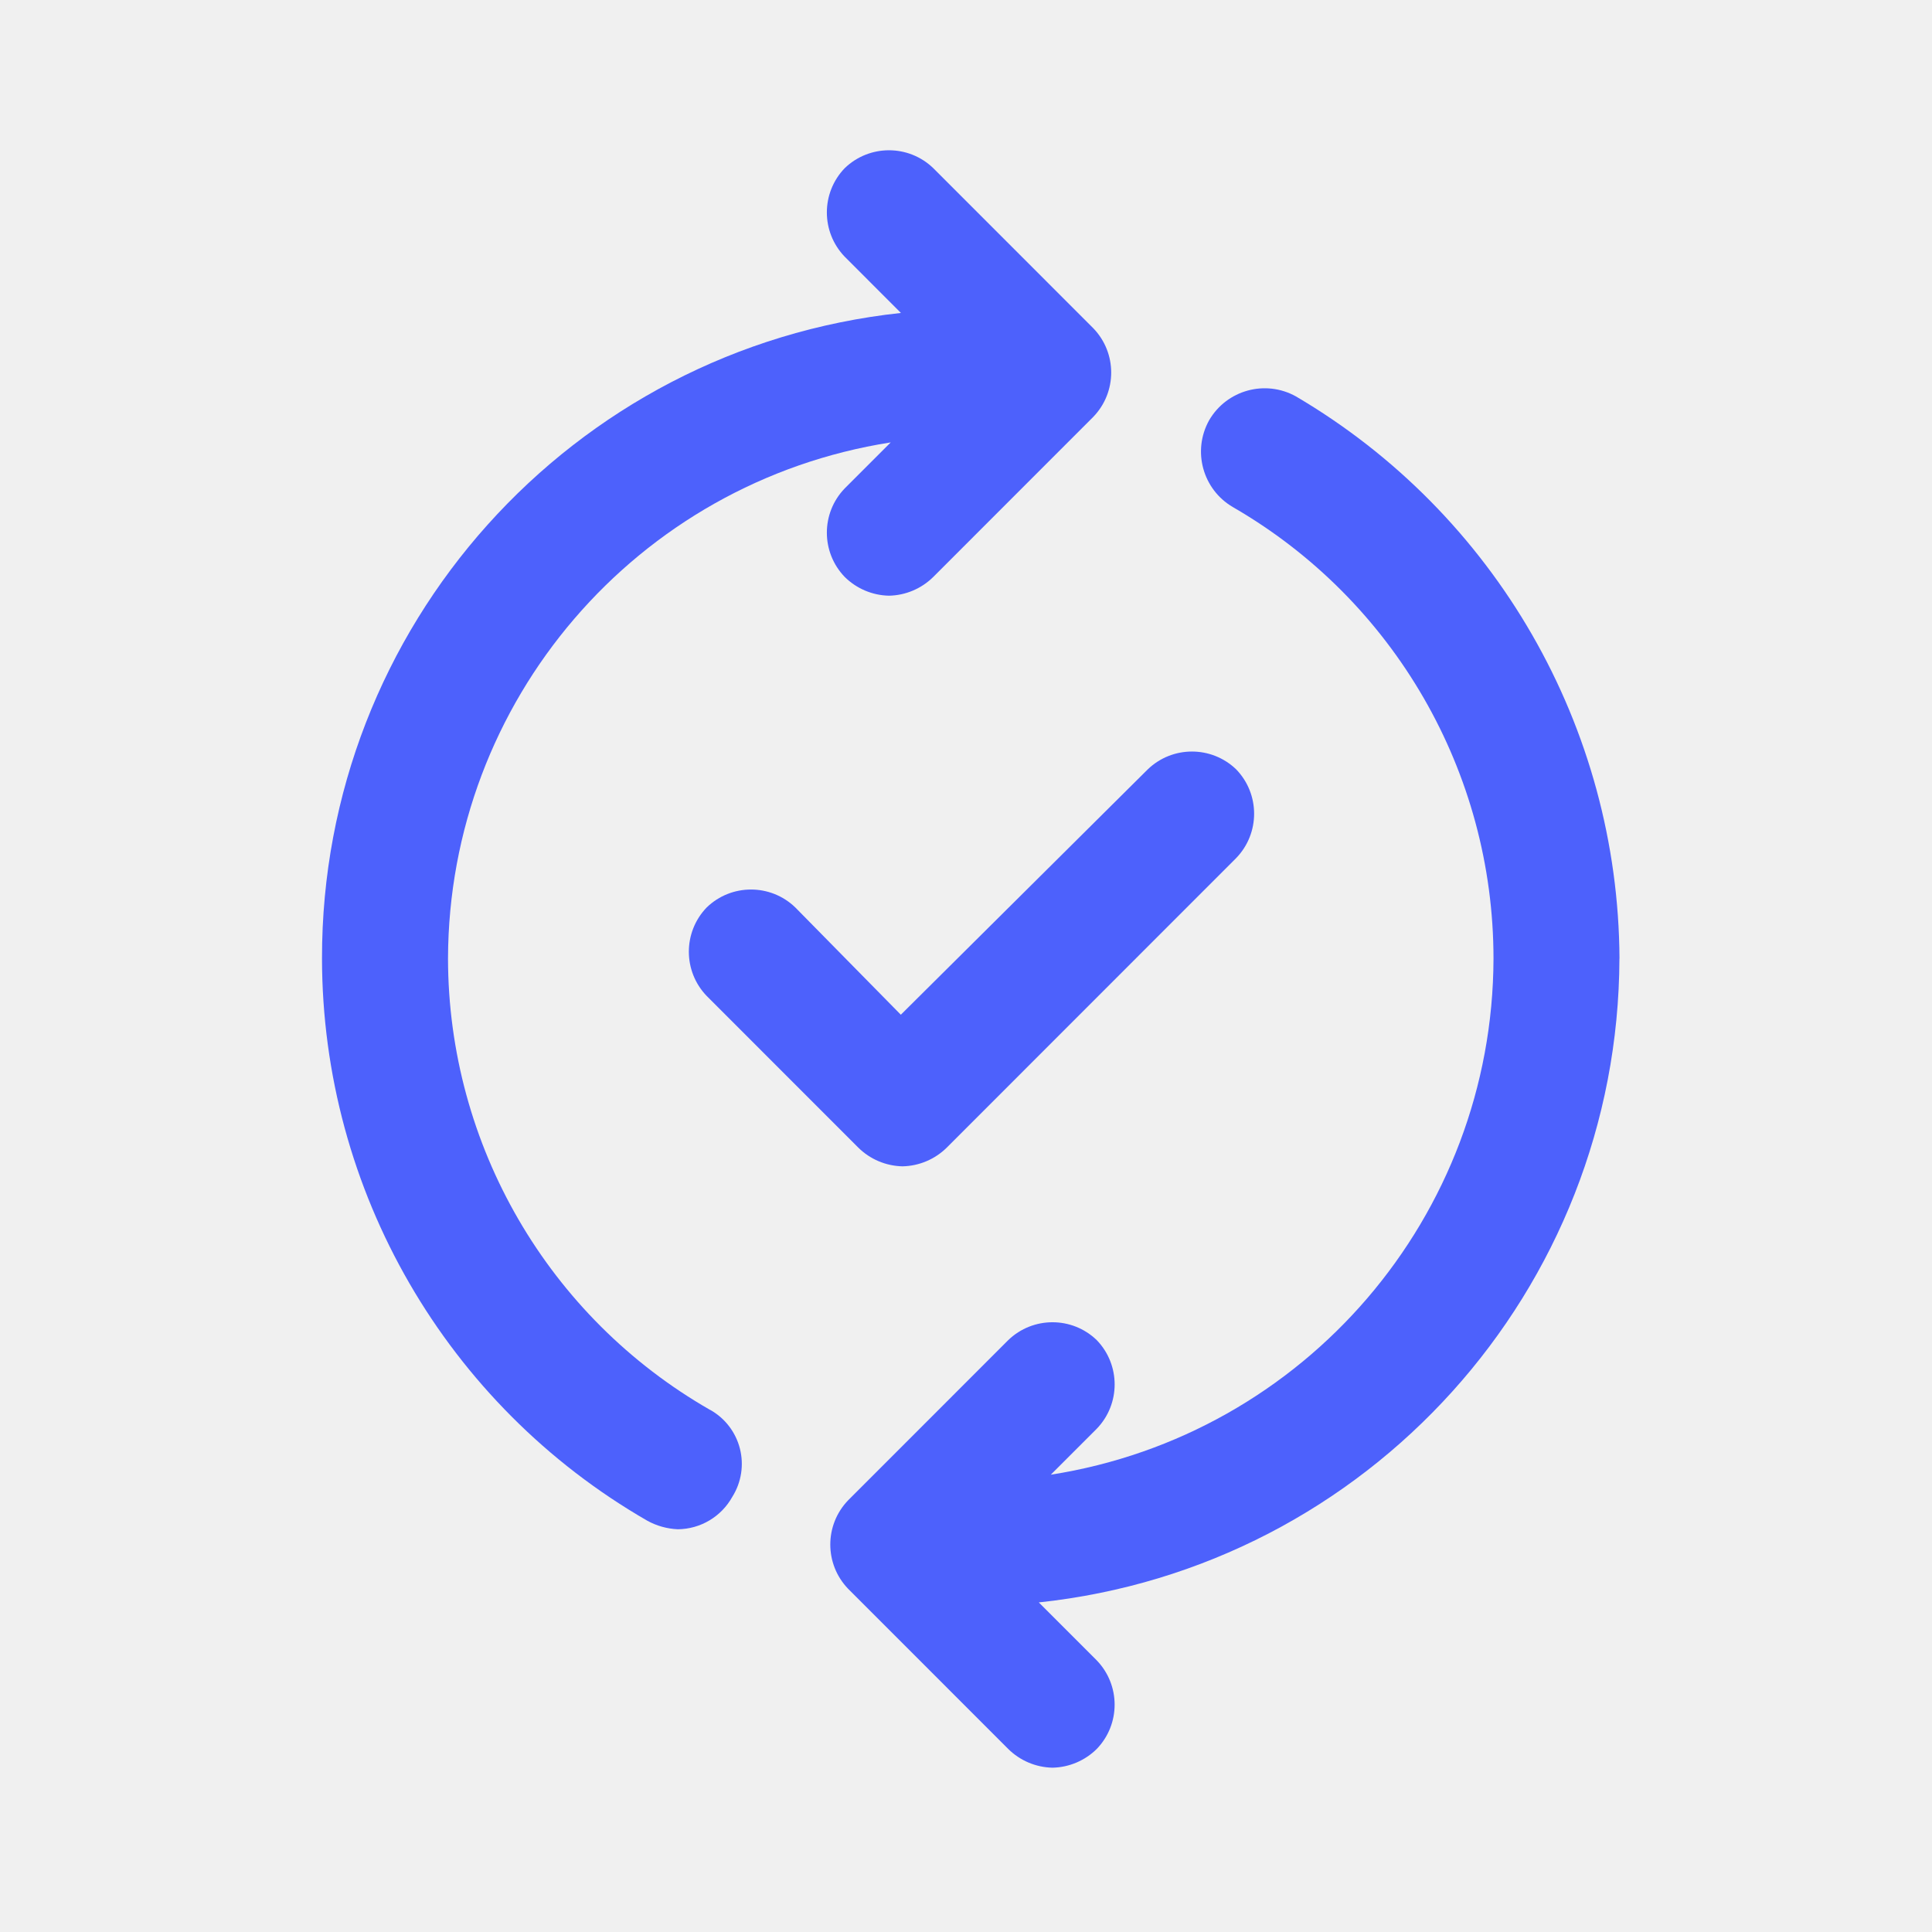
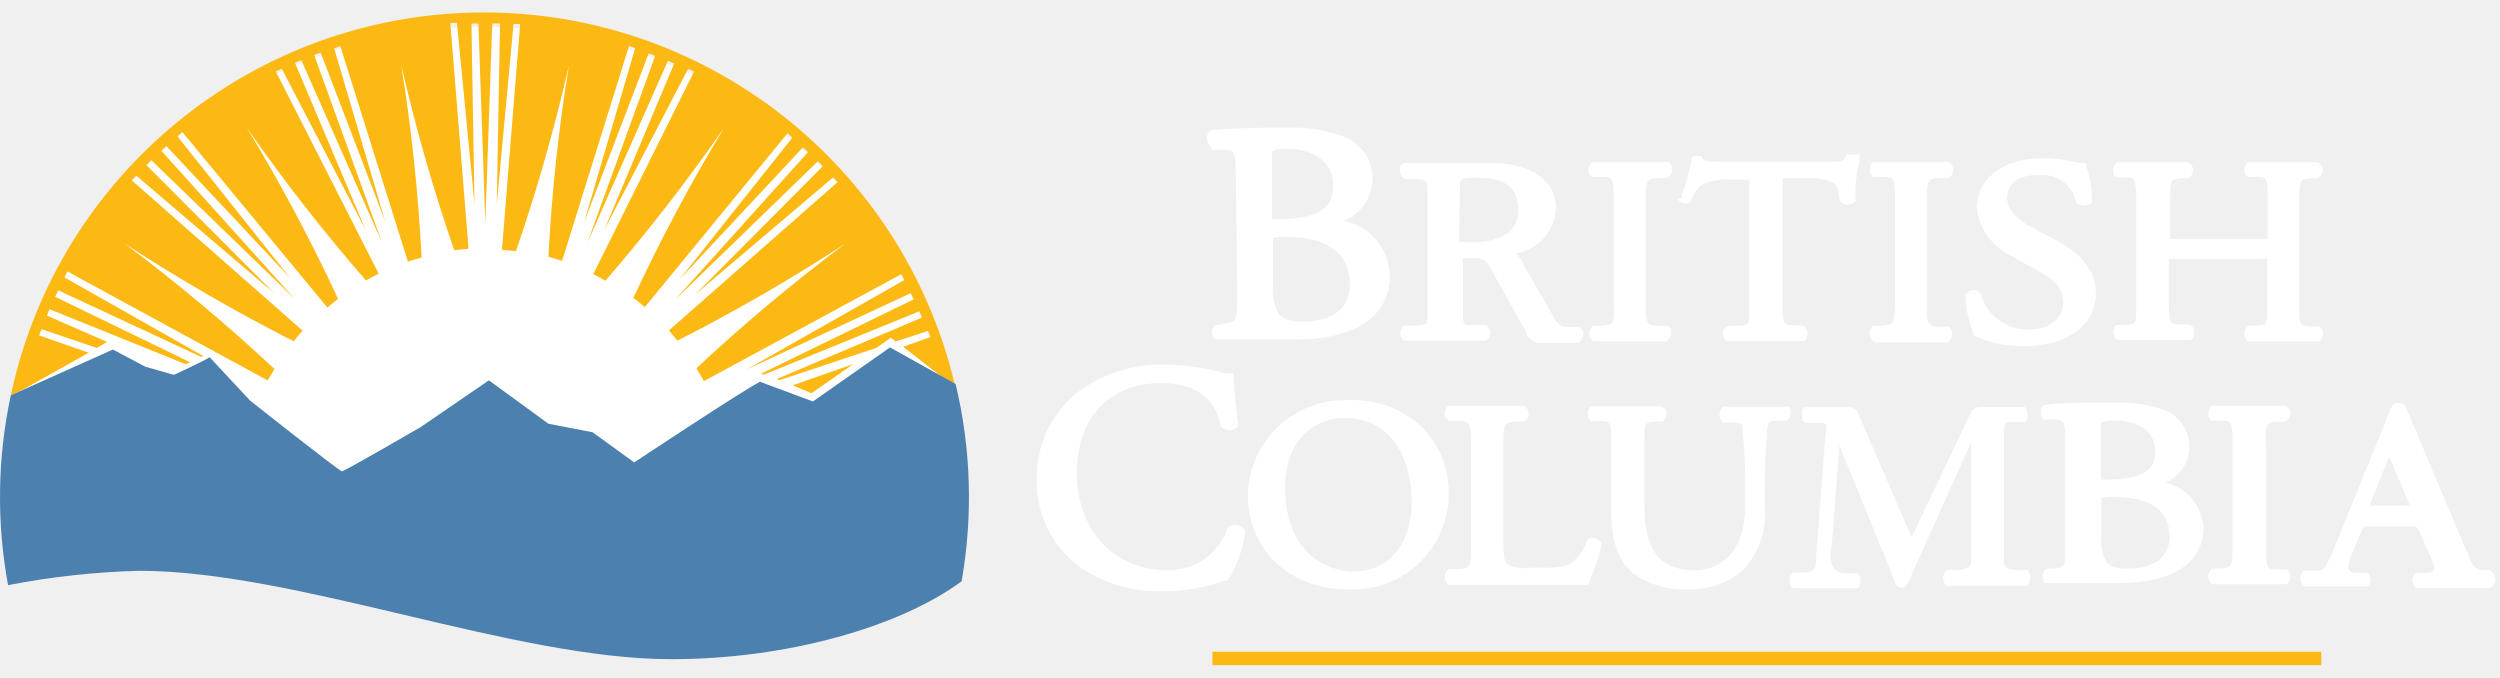
- <svg xmlns="http://www.w3.org/2000/svg" width="90" height="90" viewBox="0 0 90 90">
-   <g id="Group_2799" data-name="Group 2799" transform="translate(-441 -568)">
-     <rect id="Rectangle_2264" data-name="Rectangle 2264" width="90" height="90" transform="translate(441 568)" fill="none" />
-     <g id="Group_2798" data-name="Group 2798" transform="translate(107 7)">
-       <path id="Path_5826" data-name="Path 5826" d="M-809.915,175.957a24.271,24.271,0,0,1-12.215-21.029,24.4,24.4,0,0,1,20.623-24.044l-2.142,2.142a2.972,2.972,0,0,0,0,4.126,3.021,3.021,0,0,0,2.062.873,3.021,3.021,0,0,0,2.062-.873l7.456-7.459a2.972,2.972,0,0,0,0-4.126l-7.456-7.459a2.969,2.969,0,0,0-4.124,0,2.972,2.972,0,0,0,0,4.126l2.617,2.619A30.2,30.2,0,0,0-828,154.928a30.264,30.264,0,0,0,15.15,26.186,3.233,3.233,0,0,0,1.428.4A2.934,2.934,0,0,0-808.884,180a2.884,2.884,0,0,0-1.031-4.047Z" transform="translate(1177 450.725)" fill="#4d61fc" />
-       <path id="Path_5827" data-name="Path 5827" d="M-677.45,197.112a30.554,30.554,0,0,0-15.071-26.186,2.992,2.992,0,0,0-4.045,1.111,2.994,2.994,0,0,0,1.111,4.047,24.293,24.293,0,0,1,12.136,21.028,24.4,24.4,0,0,1-20.623,24.044l2.142-2.142a2.972,2.972,0,0,0,0-4.126,2.969,2.969,0,0,0-4.125,0l-7.456,7.459a2.972,2.972,0,0,0,0,4.126l7.456,7.459a3.021,3.021,0,0,0,2.062.873,3.021,3.021,0,0,0,2.062-.873,2.972,2.972,0,0,0,0-4.126l-2.7-2.7a30.254,30.254,0,0,0,27.048-30Z" transform="translate(1086.892 408.541)" fill="#4d61fc" />
-       <path id="Path_5828" data-name="Path 5828" d="M-740.9,259.152a2.969,2.969,0,0,0-4.125,0,2.972,2.972,0,0,0,0,4.126l7.059,7.062a3.021,3.021,0,0,0,2.062.873,3.021,3.021,0,0,0,2.062-.873l13.484-13.49a2.972,2.972,0,0,0,0-4.126,2.969,2.969,0,0,0-4.125,0l-11.5,11.427-4.918-5Z" transform="translate(1111.947 344.119)" fill="#4d61fc" />
-     </g>
-   </g>
+ <svg xmlns="http://www.w3.org/2000/svg" id="Layer_2" data-name="Layer 2" viewBox="0 0 155 42">
+   <defs>
+     <style>.cls-1{fill:#fdb913;}.cls-2{fill:#fff;}.cls-3{fill:#4c81af;}.cls-4{fill:none;}</style>
+   </defs>
+   <rect class="cls-1" x="75.17" y="40.41" width="68.75" height="0.83" />
+   <path class="cls-2" d="M8.6,34.81c9.73,0,23.2,5.48,33,5.48,7,0,13.78-1.86,17.65-4.6A29.62,29.62,0,0,0,.75,26.37a29.18,29.18,0,0,0-.37,4.37,30.18,30.18,0,0,0,.41,4.93A47.74,47.74,0,0,1,8.6,34.81Z" />
+   <polygon class="cls-1" points="49.14 23.89 50.31 24.38 52.91 22.57 49.14 23.89" />
+   <path class="cls-1" d="M5.5,21.87,2.42,20.79l.16-.38L6,21.57H6l.46-.26.18-.11L2.91,19.57l.16-.4,8.44,3.41.28-.12L3.42,18.4,3.61,18l8.87,4.13.12-.06L4,17.2l.18-.37L16.6,23.59c.1-.19.32-.53.42-.71a111,111,0,0,0-9.28-7.77,113.32,113.32,0,0,0,10.47,6.05c.19-.24.35-.43.55-.66L8.17,11.18l.28-.29L17,18.18,9.08,10.24l.3-.31,8.89,8.6L10,9.34l.32-.28L18,17.25l-7-8.8.3-.27,9,10.89c.23-.2.42-.35.66-.54A108.16,108.16,0,0,0,15.29,7.9a110.83,110.83,0,0,0,7.4,9.49c.26-.15.52-.29.79-.42h0L17.1,4.43l.37-.17,5.2,10L18.29,3.9l.39-.17,5,11.3L19.48,3.41l.4-.15,4,10.46L20.72,3l.38-.14,4.19,13.36h0c.28-.09.56-.18.85-.25A110.55,110.55,0,0,0,24.87,4a112.62,112.62,0,0,0,3.29,11.51l.89-.09h0l-1.13-14h.41l1.09,11.24L29.23,1.46h.43l.43,12.36.43-12.36H31l-.2,11.21L31.84,1.49h.41l-1.13,14h0l.87.08a111.67,111.67,0,0,0,3.28-11.5A109.45,109.45,0,0,0,34,15.92l.85.25L39,2.85l.38.14L36.22,13.77l4-10.46.4.15L36.41,15.07l5-11.3.39.17L37.46,14.27l5.2-10,.37.17L36.78,17h0c.26.12.51.26.76.4A111.67,111.67,0,0,0,44.9,7.91a110,110,0,0,0-5.63,10.56c.24.18.48.37.71.57L48.83,8.26l.3.27-7,8.8,7.65-8.19.32.29-8.28,9.19L50.71,10l.3.31L43.1,18.26,51.65,11l.28.29L41.47,20.49h0c.18.2.36.41.53.63a111.56,111.56,0,0,0,10.39-6,109.27,109.27,0,0,0-9.21,7.71c.13.21.34.58.46.8L55.88,17l.18.37-9.77,5.54,10.17-4.73.19.38-9.47,4.61.18.06L57,19.3l.16.39-9,3.81.17.07,6-2,.9-.63.3.23,2-.65.16.38-1.7.6,2.41,1.87.79.44a30,30,0,0,0-58.52.7l.11-.05.36-.16.22-.11Z" />
+   <path class="cls-3" d="M.5,36.28a49.21,49.21,0,0,1,8.12-.89c9.73,0,23.2,5.48,33,5.48,7.17,0,14.16-2,18-4.83a30.18,30.18,0,0,0-.37-12.23l-4.07-2.27L50.4,24.89l-3.28-1.22c-1.09.55-7.8,5-7.8,5L36.74,26.8,34,26.27l-3.69-2.69-4.23,2.9s-4.72,2.74-4.88,2.74-5.69-4.38-5.69-4.38L13,22.15c-.43.27-2.17,1.07-2.17,1.07H10.7L9,22.73,7,21.67.78,24.46l-.11.05A30.08,30.08,0,0,0,.5,36.28Z" />
+   <path class="cls-2" d="M131.19,11l0,0,.08,0h.48c.58,0,.7,0,.7,1.7v6.07c0,1.35,0,1.35-.64,1.37h-.49l-.06,0-.07.05a.62.62,0,0,0,0,.83l.06.06.12,0h4.41l.05,0a.58.58,0,0,0,.21-.51.47.47,0,0,0-.2-.41l-.14-.05,0,0h-.49c-.68,0-.75,0-.75-1.67V16.26a1.1,1.1,0,0,1,0-.21H140a3.52,3.52,0,0,1,.57,0,.77.77,0,0,0,0,.19V18.8c0,1.37,0,1.37-.74,1.39h-.37l-.05,0-.1.07a.6.6,0,0,0,0,.84l.06.07.12,0h4.32l0,0a.58.58,0,0,0,.21-.51.49.49,0,0,0-.2-.41l-.06,0-.05,0h-.47c-.69-.07-.69-.07-.69-1.57V12.75c0-1.63,0-1.63.72-1.7h.42a.55.55,0,0,0,.3-.64.39.39,0,0,0-.38-.35h-4.19l-.05,0a.59.59,0,0,0-.21.51.45.45,0,0,0,.2.4l.05,0,.08,0h.35c.76,0,.76,0,.76,1.7V14.6a1,1,0,0,1,0,.2h-5.49a2.36,2.36,0,0,1-.57,0,.67.67,0,0,0,0-.18V12.75c0-1.63,0-1.63.72-1.7h.39a.55.55,0,0,0,.3-.63.41.41,0,0,0-.38-.36h-4.28l-.05,0a.6.6,0,0,0-.21.52A.43.43,0,0,0,131.19,11ZM87.81,20.19h-.73l0,0-.1.05,0,0,0,0a.61.61,0,0,0,0,.82l.06.06.12,0h5l.06-.07a.61.61,0,0,0,0-.84l0,0,0,0-.1-.05,0,0h-.72c-.7,0-.7,0-.7-.89V16.47a2.88,2.88,0,0,1,0-.48h.19c1.17,0,1.17,0,1.72,1l2,3.57,0,.09a1,1,0,0,0,.94.61h2.32l.06-.06c.27-.28.31-.61.11-.81l-.14-.12-.06,0H97c-.38-.07-.54-.35-.77-.78l-.05-.08-1.63-2.84-.06-.1,0-.07a3.68,3.68,0,0,0-.48-.68,3,3,0,0,0,2.46-2.8c0-2.08-2.11-2.81-3.92-2.81H87.22a.45.45,0,0,0-.33.11.3.3,0,0,0-.09.27v.09a.55.55,0,0,0,.14.4.51.51,0,0,0,.38.12h.25c.94.05.94.05.94,1v7.33C88.51,20.13,88.51,20.13,87.81,20.19Zm2.7-8.28c0-.89,0-.89,1.18-.89,1.64,0,2.44.64,2.44,2a1.72,1.72,0,0,1-.74,1.5A3.69,3.69,0,0,1,91.5,15h-.76c-.23,0-.28,0-.28,0Zm43.77,18a2.42,2.42,0,0,0-.14-4.5,8.45,8.45,0,0,0-3-.45h-.27c-1.58,0-2.88,0-4,.13h0a.32.32,0,0,0-.31.25.83.83,0,0,0,.14.67l0,0,.08,0h.63c.54,0,.64.1.64,1.33l0,6.14c0,1.6.07,1.66-.67,1.77h-.35a.31.31,0,0,0-.23.08.51.51,0,0,0-.16.41.58.58,0,0,0,.17.41l.06,0,.11,0h4.41c3.32,0,5.23-1.26,5.23-3.45A3.09,3.09,0,0,0,134.28,29.92Zm-4-3.74h.07a2.27,2.27,0,0,1,.67-.1h.12c1.15,0,2.48.5,2.48,1.89,0,1-.45,1.7-2.68,1.77h-.68V26.31A.26.26,0,0,1,130.28,26.18Zm1.53,9.08h-.19a1.68,1.68,0,0,1-1-.36,2.51,2.51,0,0,1-.33-1.54V30.89a2.39,2.39,0,0,1,.83-.07c2.81,0,3.4,1.34,3.4,2.47C134.49,34.92,133,35.26,131.81,35.26ZM104,12.32v0l0,0a.63.63,0,0,0,.52.29.61.61,0,0,0,.3-.08h0l0,0,0-.05,0,0v0a2.63,2.63,0,0,1,.65-1,3.7,3.7,0,0,1,1.88-.34h1.11V19c0,1.15,0,1.15-.62,1.2h-.62l-.18.06h-.05l0,0a.59.59,0,0,0,0,.84l.06.05.1,0h4.64l.06,0a.58.58,0,0,0,.21-.51.45.45,0,0,0-.21-.41l-.1-.06,0,0h-.54c-.69-.05-.69-.05-.69-1.57v-.09l0-7.21v-.25H112a2.94,2.94,0,0,1,1.78.36,1.83,1.83,0,0,1,.27.94v.08l.06.08a.65.65,0,0,0,.45.19.62.62,0,0,0,.41-.16l.07-.06,0-.13a9.45,9.45,0,0,1,.24-2.4l0-.13.06-.24h-.85l-.06.1,0,.05c-.17.3-.17.3-1,.3h-6.8c-.84,0-1-.05-1.08-.26v0l0,0-.06-.07,0,0,0,0a.75.75,0,0,0-.54,0l0,0,0,0-.06.07,0,0v0a15.59,15.59,0,0,1-.61,2.35l0,0v.14Zm12.69,7.88h-.55l-.06.06a.6.6,0,0,0,0,.85l.1.07,0,.05h4.56l0,0,.09-.05a.63.63,0,0,0,.2-.52.47.47,0,0,0-.22-.4l0,0h-.54c-.81-.05-.81-.05-.81-1.7V12.78c0-1.69,0-1.69.81-1.75h.51a.54.54,0,0,0,.3-.64.39.39,0,0,0-.38-.35h-4.55l0,0a.61.61,0,0,0-.22.54.45.45,0,0,0,.22.39l0,0h.54c.79,0,.8,0,.8,1.75V18.5C117.47,20.11,117.46,20.12,116.66,20.2Zm-17.37,0h-.55l-.06.06a.59.59,0,0,0,0,.85l0,0,0,0,.12.06,0,0h4.46l0,0,.1-.05a.59.59,0,0,0,.21-.51.45.45,0,0,0-.21-.41l0,0h-.55c-.8-.05-.8-.05-.8-1.7V12.78c0-1.69,0-1.69.81-1.75h.51a.55.55,0,0,0,.3-.64.39.39,0,0,0-.38-.35H98.76l-.05,0a.68.68,0,0,0-.22.54.46.46,0,0,0,.23.39l0,0h.54c.79,0,.8,0,.8,1.75V18.5C100.1,20.11,100.09,20.12,99.29,20.2Zm23,.55.09.07a7.12,7.12,0,0,0,2.93.63h.23c2.6,0,4.33-1.27,4.38-3.24,0-1.36-.83-2.45-2.53-3.35l-1.52-.8c-.66-.36-1.45-1-1.45-1.73,0-1,.66-1.48,2-1.48l.25,0a2.08,2.08,0,0,1,2,1.6l0,.08.08.08a.76.76,0,0,0,.43.14.72.72,0,0,0,.4-.12l0,0,.09-.06v-.16a6.47,6.47,0,0,0-.35-2.1l0-.07,0-.12h-.21a2.9,2.9,0,0,1-.59-.09,8.8,8.8,0,0,0-1.83-.22h0c-2.87,0-4.16,1.54-4.16,3.07a3.76,3.76,0,0,0,2.17,3l1.79,1c1.29.71,1.39,1.37,1.39,2s-.64,1.55-2.07,1.55h-.15a3,3,0,0,1-2.87-2.17.5.5,0,0,0-.41-.28h0a.67.67,0,0,0-.5.18l-.06.07,0,.11a6.83,6.83,0,0,0,.54,2.39Zm32.14,14.66-.06-.06h-.64c-.41-.1-.63-.69-.84-1.2l-.1-.23-3.61-8.56a.5.5,0,0,0-.48-.39c-.38,0-.51.36-.56.51L144.71,34a5.43,5.43,0,0,1-.61,1.23.77.77,0,0,1-.43.15h-.83l-.06.06a.61.61,0,0,0,0,.84l.1.08h3.83l.1,0a.6.6,0,0,0,0-.84l-.05,0-.09,0h-.6c-.33,0-.49-.18-.49-.32a2.39,2.39,0,0,1,.22-.81l.53-1.27a2.72,2.72,0,0,0,.12-.25c.09-.23.09-.23.48-.23h2.41c.54,0,.54,0,.7.39,0,.08.08.18.12.28l.57,1.29a2.28,2.28,0,0,1,.21.64c0,.1-.08.28-.57.28h-.57l-.06.06a.57.57,0,0,0,0,.82l.06.06.11,0h4.48l.06-.06A.59.59,0,0,0,154.43,35.41Zm-5.15-4.06H146.9c.39-1,.95-2.39,1.23-3.05.28.65.85,2,1.25,2.95a.36.36,0,0,1,0,.09Zm-38.36-6.13,0,0-.11,0h-4l-.06.06a.62.62,0,0,0,0,.86l.06.06.12,0h.52a.89.89,0,0,1,.53.09,40,40,0,0,1,.19,5.07c0,2.93-1.6,4-3.1,4-2.18,0-3.15-1.23-3.15-4V27.5c0-1.31,0-1.31.65-1.36H103l0,0,.06,0a.55.55,0,0,0,.24-.63.43.43,0,0,0-.41-.32H98.74l-.09,0a.59.59,0,0,0-.21.51.47.47,0,0,0,.21.41l0,0,.08,0h.45c.71,0,.71,0,.71,1.63V31.6c0,2,.46,3.25,1.45,4a5.4,5.4,0,0,0,3,.95h.5a5,5,0,0,0,3.29-1.26,5.21,5.21,0,0,0,1.28-4.05s0-3.85.22-5a.69.69,0,0,1,.48-.16h.49l.09,0h.06l.05,0a.76.76,0,0,0,.21-.43A.52.52,0,0,0,110.92,25.22Zm14.89,10.12H125a1.22,1.22,0,0,1-.61-.14c-.08-.06-.13-.1-.15-.37v0c0-.2,0-.4,0-.52s0-7.07,0-7.16c0-.43,0-.68.07-.87s.28-.12.43-.12h.73l.07,0a.35.35,0,0,0,.16-.33c0-.05,0-.48-.14-.59l-.06,0h-2.62a.66.66,0,0,0-.69.34l-3.67,7.74-3.28-7.61a.57.57,0,0,0-.63-.46H112a.25.25,0,0,0-.28.23c0,.18,0,.66.19.74h.81c.26,0,.41,0,.46.06s.07.31,0,.7l-.58,7.51c0,.79-.06.89-.66,1h-.76l-.06.05a.74.74,0,0,0-.05.87l.13.06h3.85l.14,0,0,0a.74.74,0,0,0,.06-.86l-.06-.06h-.77a1,1,0,0,1-.7-.28,1.57,1.57,0,0,1-.17-1.24l.49-6.42,3.41,8.35,0,.07c.07.16.17.4.44.4a.44.44,0,0,0,.41-.31l0,0s0,0,0,0,0,0,0,0l3.91-8.7V34.3a5.25,5.25,0,0,1,0,.53h0c0,.26-.12.28-.17.33a1.21,1.21,0,0,1-.6.17h-.76l-.06.06a.74.74,0,0,0,0,.86l.06.07h5l.06-.06a.75.75,0,0,0,0-.86ZM75.15,9.3l.09,0h.67c.56,0,.71,0,.71,1.53l.09,7.2c0,1.91,0,1.92-.9,2.05l-.44.09-.06,0,0,0a.65.65,0,0,0,0,.88l0,0h0l.08,0,0,0h4.93c3.72,0,5.85-1.44,5.85-3.95a3.55,3.55,0,0,0-2.86-3.41,2.82,2.82,0,0,0,1.79-2.59,2.76,2.76,0,0,0-1.78-2.63,8.89,8.89,0,0,0-3.14-.56h-.51c-1.9,0-3.33.05-4.49.15a.37.37,0,0,0-.32.31.73.73,0,0,0,.17.7Zm8.55,8.31c0,1.92-1.63,2.33-3,2.33h-.22a1.78,1.78,0,0,1-1.18-.44,3.16,3.16,0,0,1-.38-1.79V14.89a.41.41,0,0,1,0-.12,2.44,2.44,0,0,1,.9-.07C83.2,14.7,83.7,16.52,83.7,17.61ZM78.92,9.34h0a2.57,2.57,0,0,1,.72-.11h.18c1.32,0,2.83.58,2.83,2.24,0,1.24-.5,2-3,2.11h-.44a1.84,1.84,0,0,1-.34,0v-.22l0-3.82A.52.52,0,0,1,78.92,9.34ZM99.09,33.45a.74.74,0,0,0-.36-.09.55.55,0,0,0-.32.09l0,0,0,.07a3.17,3.17,0,0,1-1.12,1.49,4.8,4.8,0,0,1-1.73.18H95A2.63,2.63,0,0,1,93.47,35c-.21-.21-.27-.53-.27-1.52V27.84c0-1.63.06-1.64.8-1.7h.49l0,0a.53.53,0,0,0,.26-.62.4.4,0,0,0-.38-.36H89.85l-.06,0a.67.67,0,0,0-.22.53.48.48,0,0,0,.23.4l0,0h.53c.87.05.87.05.87,1.7v5.79c0,1.63,0,1.63-.76,1.71h-.64l-.06.07a.61.61,0,0,0,0,.84l.06.06.12,0h8.56l.05-.12,0-.05a12.88,12.88,0,0,0,.77-2.32A.4.4,0,0,0,99.09,33.45Zm-22.51-.91a.74.74,0,0,0-.35.1l-.06,0-.06.09a3.81,3.81,0,0,1-3.64,2.61h-.15c-3.27,0-5.55-2.49-5.55-6,0-4.12,2.69-5.59,5.2-5.59,2.08,0,3.33.87,3.71,2.59v.07l.06.07a.73.73,0,0,0,.48.19.7.7,0,0,0,.46-.16l0,0,.08-.07,0-.11v-.05c-.16-1.24-.27-2.4-.27-2.81v-.32h-.37a1,1,0,0,1-.38-.07,15.07,15.07,0,0,0-3.52-.48H72a8.74,8.74,0,0,0-5.19,1.72,6.75,6.75,0,0,0-2.53,5.4,6.51,6.51,0,0,0,2.9,5.59,8.76,8.76,0,0,0,4.69,1.35h.32a11.66,11.66,0,0,0,3.15-.47A4.12,4.12,0,0,1,76,36h.09l.09-.09a7.47,7.47,0,0,0,1-2.84v-.09l0-.12A.79.79,0,0,0,76.58,32.54Zm64.61-6.39h.49a.55.55,0,0,0,.31-.63.41.41,0,0,0-.39-.36h-4.42l-.05,0a.61.61,0,0,0-.22.51.47.47,0,0,0,.21.41l0,0h.53c.75,0,.77,0,.77,1.75v5.72c0,1.61,0,1.62-.79,1.7h-.54l0,.06a.6.6,0,0,0,0,.85l.06.06.11,0h4.47l.05,0a.62.62,0,0,0,.22-.51.49.49,0,0,0-.21-.41l0,0h-.53c-.76,0-.76,0-.76-1.7V27.9C140.42,26.21,140.46,26.21,141.19,26.15Zm-52.92.44a6.18,6.18,0,0,0-4.6-1.78h-.3a6,6,0,0,0-6,6c0,2.85,2.16,5.74,6.3,5.74h.2a5.92,5.92,0,0,0,5.95-5.9A5.79,5.79,0,0,0,88.27,26.59Zm-4.36,8.84c-1.57,0-4.23-1.09-4.23-5.16,0-3.22,2-4.36,3.7-4.36,3.06,0,4.15,2.8,4.15,5.21v.11C87.51,33.15,86.54,35.43,83.91,35.43Z" />
+   <rect class="cls-4" width="155" height="42" />
</svg>
